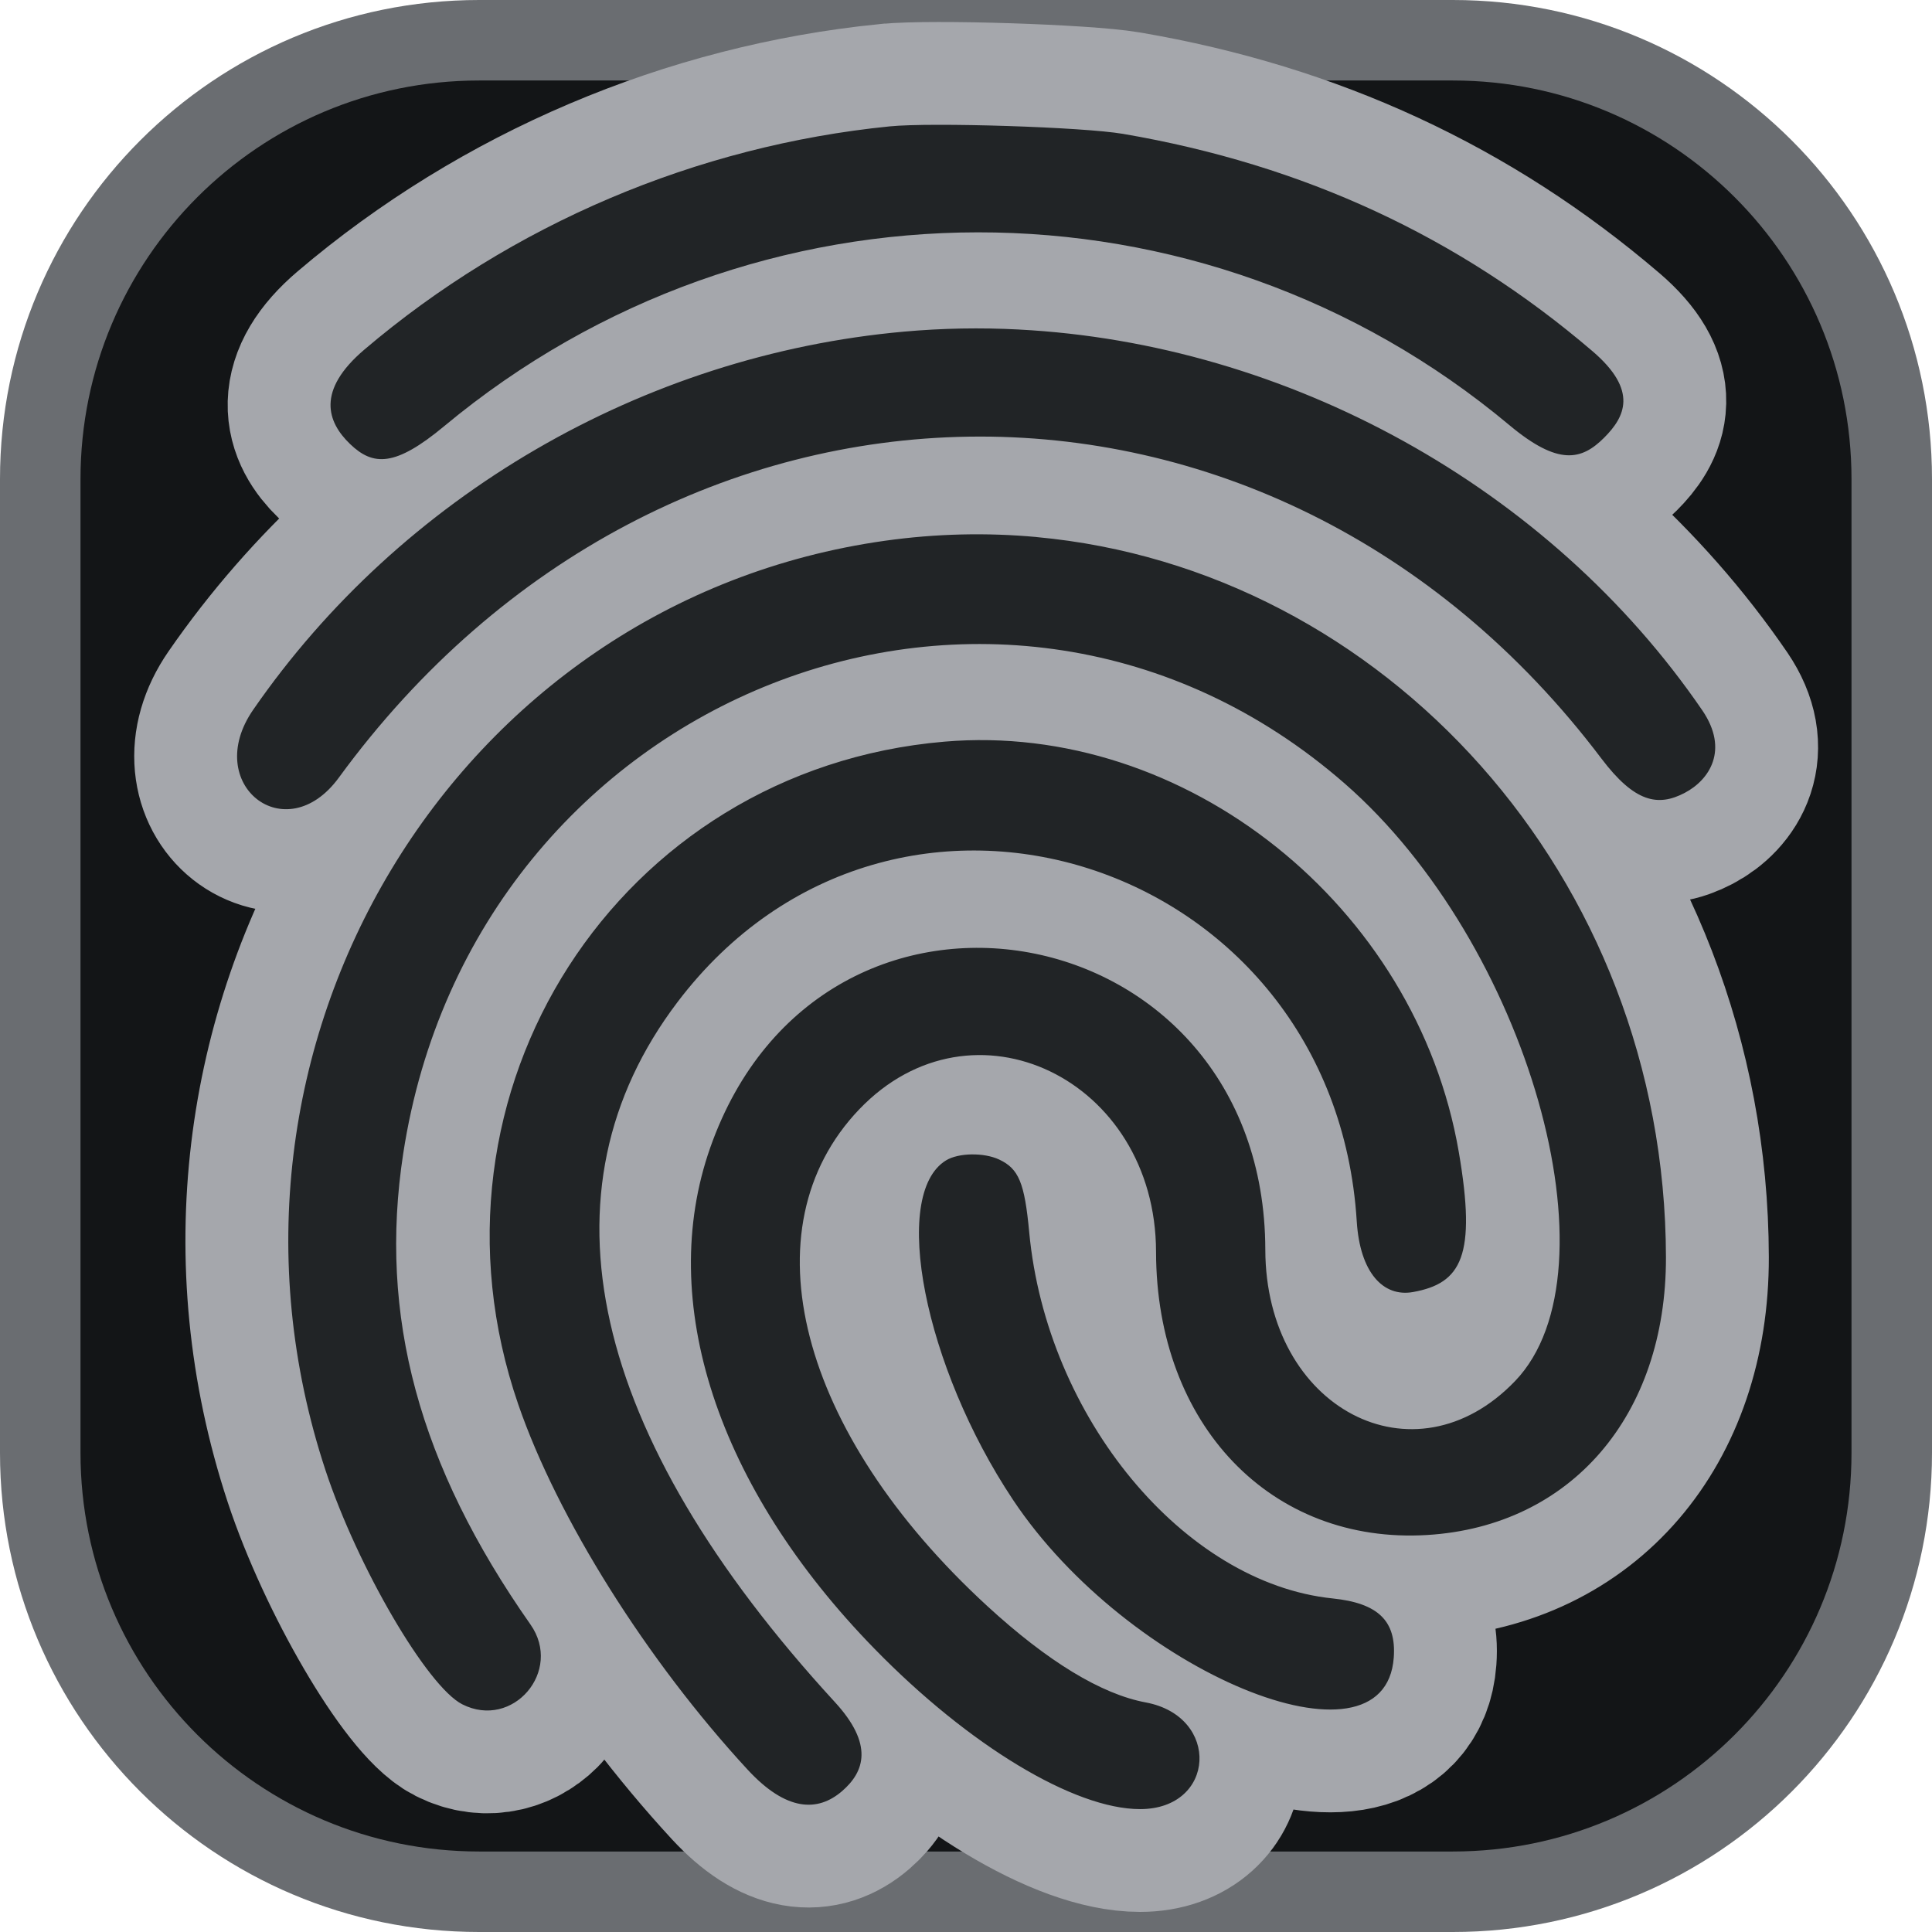
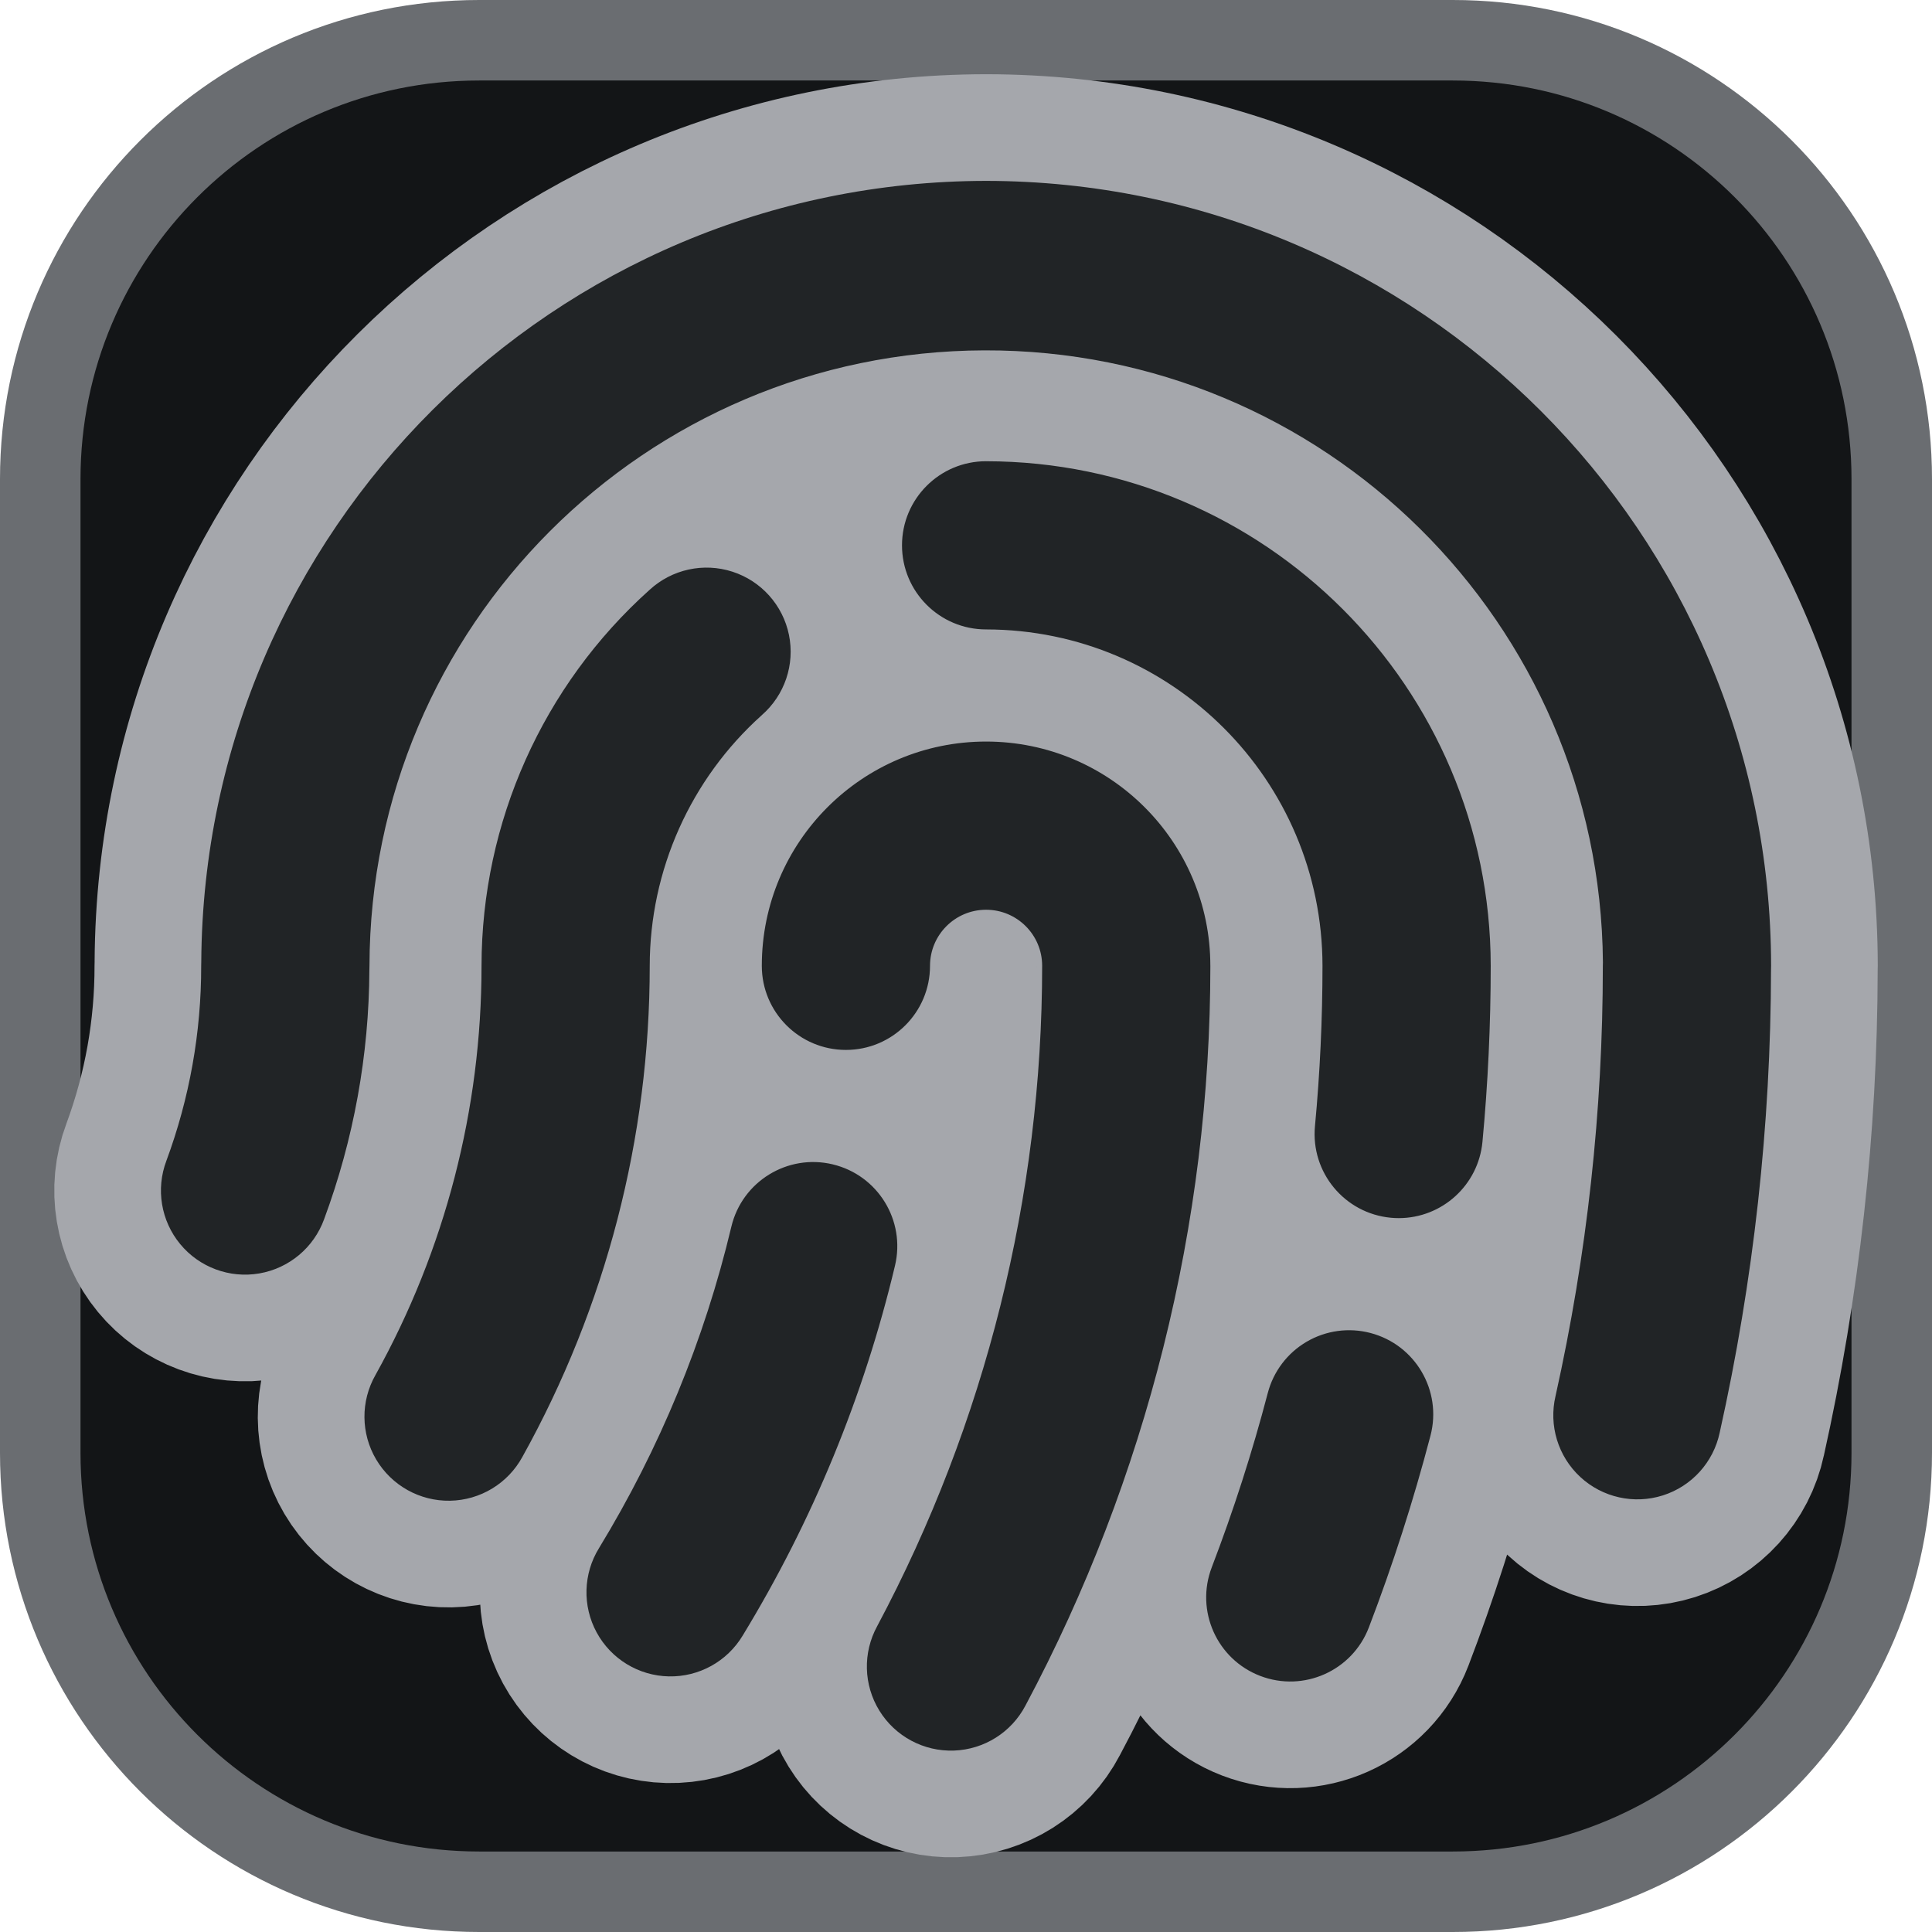
<svg xmlns="http://www.w3.org/2000/svg" version="1.1" viewBox="0 0 96 96" xml:space="preserve">
  <rect x="2" y="2" width="92" height="92" rx="21.808" ry="21.808" fill="#131517" stroke="#6a6d71" stroke-linecap="round" stroke-linejoin="round" stroke-width="4" />
-   <path transform="matrix(1.02232 0 0 1.02157 -.486462 -.949528)" d="m43.723 7.076c-9.391 0.941-18.382 4.765-25.541 10.861-2.335 1.989-1.808 3.515-0.693 4.588 1.119 1.078 2.19 1.121 4.58-0.869 15.078-12.548 36.809-12.57 51.768-0.049 2.382 1.993 3.512 1.71 4.607 0.613 1-1.001 1.68-2.284-0.562-4.205-6.508-5.575-14.058-9.074-22.82-10.574-1.94-0.332-9.303-0.569-11.338-0.365zm6.277 9.881c-1.863-0.097-3.733-0.064-5.594 0.104-12.671 1.138-24.436 7.98-31.625 18.393-2.501 3.622 1.575 6.848 4.166 3.297 15.86-21.732 45.323-22.178 61.363-0.928 1.621 2.147 2.757 2.351 4.051 1.672 1.208-0.634 2.156-2.092 0.863-4.002-7.442-10.89-20.181-17.859-33.225-18.535zm0.859 10.094c-2.406-0.221-4.875-0.171-7.377 0.182-20.933 2.947-33.974 24.634-27.186 45.209 1.553 4.705 4.949 10.522 6.648 11.385 2.453 1.246 4.902-1.62 3.316-3.881-5.431-7.743-7.395-15.02-6.186-22.908 3.438-22.425 29.122-32.528 45.76-17.998 8.89 7.764 13.431 23.691 8.285 29.061-4.911 5.124-12.127 1.329-12.143-6.385-0.032-16.463-21.548-20.421-26.98-4.963-2.629 7.482 0.339 16.535 7.992 24.381 4.585 4.701 9.702 7.791 12.9 7.791 3.683 0 3.922-4.509 0.275-5.189-2.158-0.403-4.767-1.99-7.701-4.688-9.181-8.44-11.742-18.377-6.227-24.156 5.504-5.768 14.417-1.487 14.43 6.932 0.012 8.408 5.588 14.233 13.182 13.768 6.992-0.428 11.617-5.815 11.602-13.51-0.038-18.578-13.752-33.481-30.592-35.029zm-4.482 9.953c-15.854 1.354-25.937 17.044-20.713 32.232 1.903 5.532 6.24 12.446 11.148 17.768 1.877 2.035 3.407 2.073 4.594 1.045 1.094-0.948 1.538-2.271-0.352-4.33-11.956-13.029-14.613-24.85-7.65-34.045 10.507-13.876 31.916-6.964 33.016 10.66 0.156 2.502 1.292 3.701 2.734 3.441 2.352-0.423 3.095-1.746 2.225-6.816-2.058-11.981-13.301-20.954-25.002-19.955zm1.322 20.076c-0.479 0.008-0.941 0.106-1.242 0.291-2.705 1.663-1.055 10.032 3.254 16.508 5.581 8.388 18.079 13.572 18.508 7.676 0.13-1.785-0.763-2.65-2.971-2.877-7.232-0.746-13.906-8.807-14.748-17.816-0.224-2.399-0.507-3.083-1.457-3.531-0.37-0.175-0.865-0.258-1.344-0.25z" fill="#212426" stroke="#a5a7ac" stroke-width="10" style="paint-order:stroke markers fill" />
+   <path d="m60.142 47.991a78.148 78.148 0 0 1-9.185 36.753 4.179 4.179 0 1 1-7.369-3.943 69.768 69.768 0 0 0 8.196-32.81 2.786 2.786 0 1 0-5.572 0 4.179 4.179 0 0 1-8.358 0 11.143 11.143 0 1 1 22.287 0zm-11.143-25.073a4.179 4.179 0 0 0 0 8.358 16.734 16.734 0 0 1 16.715 16.715c0 2.656-0.126 5.335-0.374 7.965a4.179 4.179 0 0 0 3.768 4.553q0.2 0.019 0.398 0.019a4.18 4.18 0 0 0 4.156-3.786c0.273-2.889 0.411-5.834 0.411-8.75a25.101 25.101 0 0 0-25.073-25.073zm-11.143 12.614a4.179 4.179 0 1 0-5.574-6.227 25.111 25.111 0 0 0-8.355 18.687 41.808 41.808 0 0 1-5.267 20.326 4.179 4.179 0 1 0 7.299 4.071 50.183 50.183 0 0 0 6.326-24.397 16.742 16.742 0 0 1 5.572-12.459zm3.518 22.323a4.18 4.18 0 0 0-5.033 3.097 55.297 55.297 0 0 1-6.576 15.972 4.179 4.179 0 1 0 7.139 4.346 63.65 63.65 0 0 0 7.568-18.381 4.179 4.179 0 0 0-3.097-5.033zm26.722 8.38a4.176 4.176 0 0 0-5.101 2.984 83.225 83.225 0 0 1-2.783 8.659 4.179 4.179 0 1 0 7.805 2.99 91.588 91.588 0 0 0 3.063-9.532 4.179 4.179 0 0 0-2.984-5.101zm-19.093-57.247a39.047 39.047 0 0 0-39.002 38.805c-0.003 0.065-0.004 0.131-0.004 0.197a27.766 27.766 0 0 1-1.73 9.69 4.179 4.179 0 1 0 7.836 2.907 36.087 36.087 0 0 0 2.251-12.399c0.003-0.065 0.005-0.132 0.005-0.198a30.645 30.645 0 0 1 61.289-0.175c-0.002 0.058-0.004 0.116-0.004 0.175a98.078 98.078 0 0 1-2.35 21.375 4.179 4.179 0 1 0 8.156 1.824 106.446 106.446 0 0 0 2.551-23.009c0.003-0.063 0.004-0.127 0.004-0.19a39.047 39.047 0 0 0-39.002-39.002z" fill="#212426" stroke="#a5a7ac" stroke-width="10.6" style="paint-order:markers stroke fill" />
</svg>
